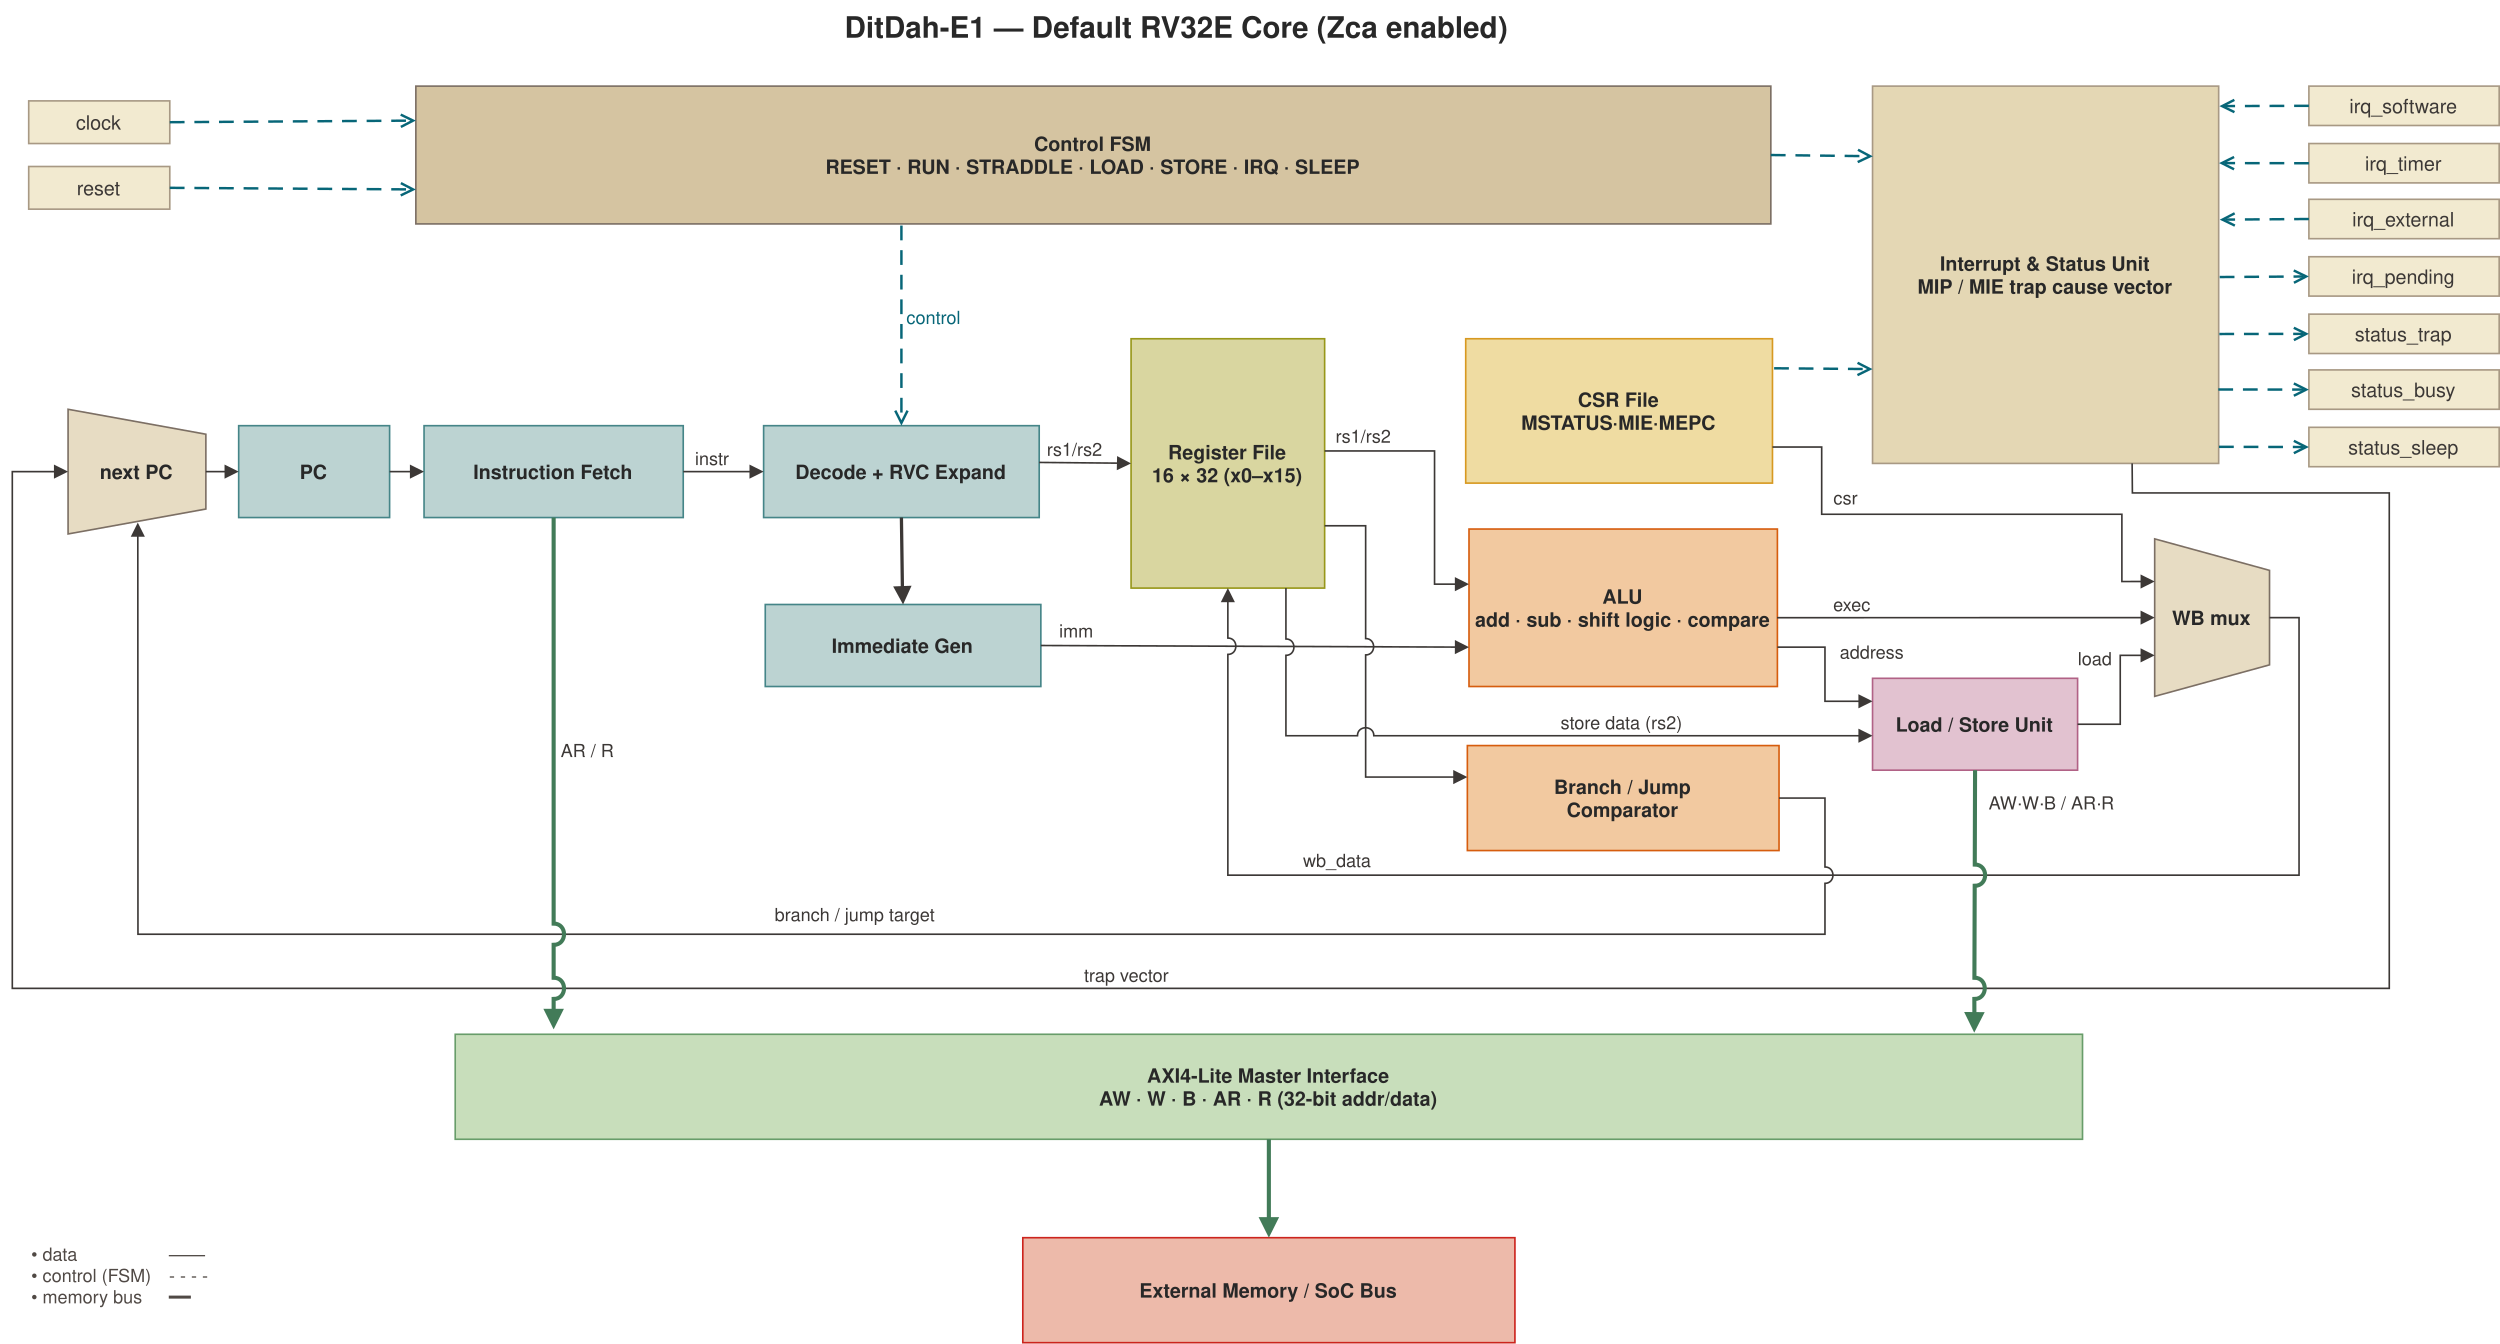
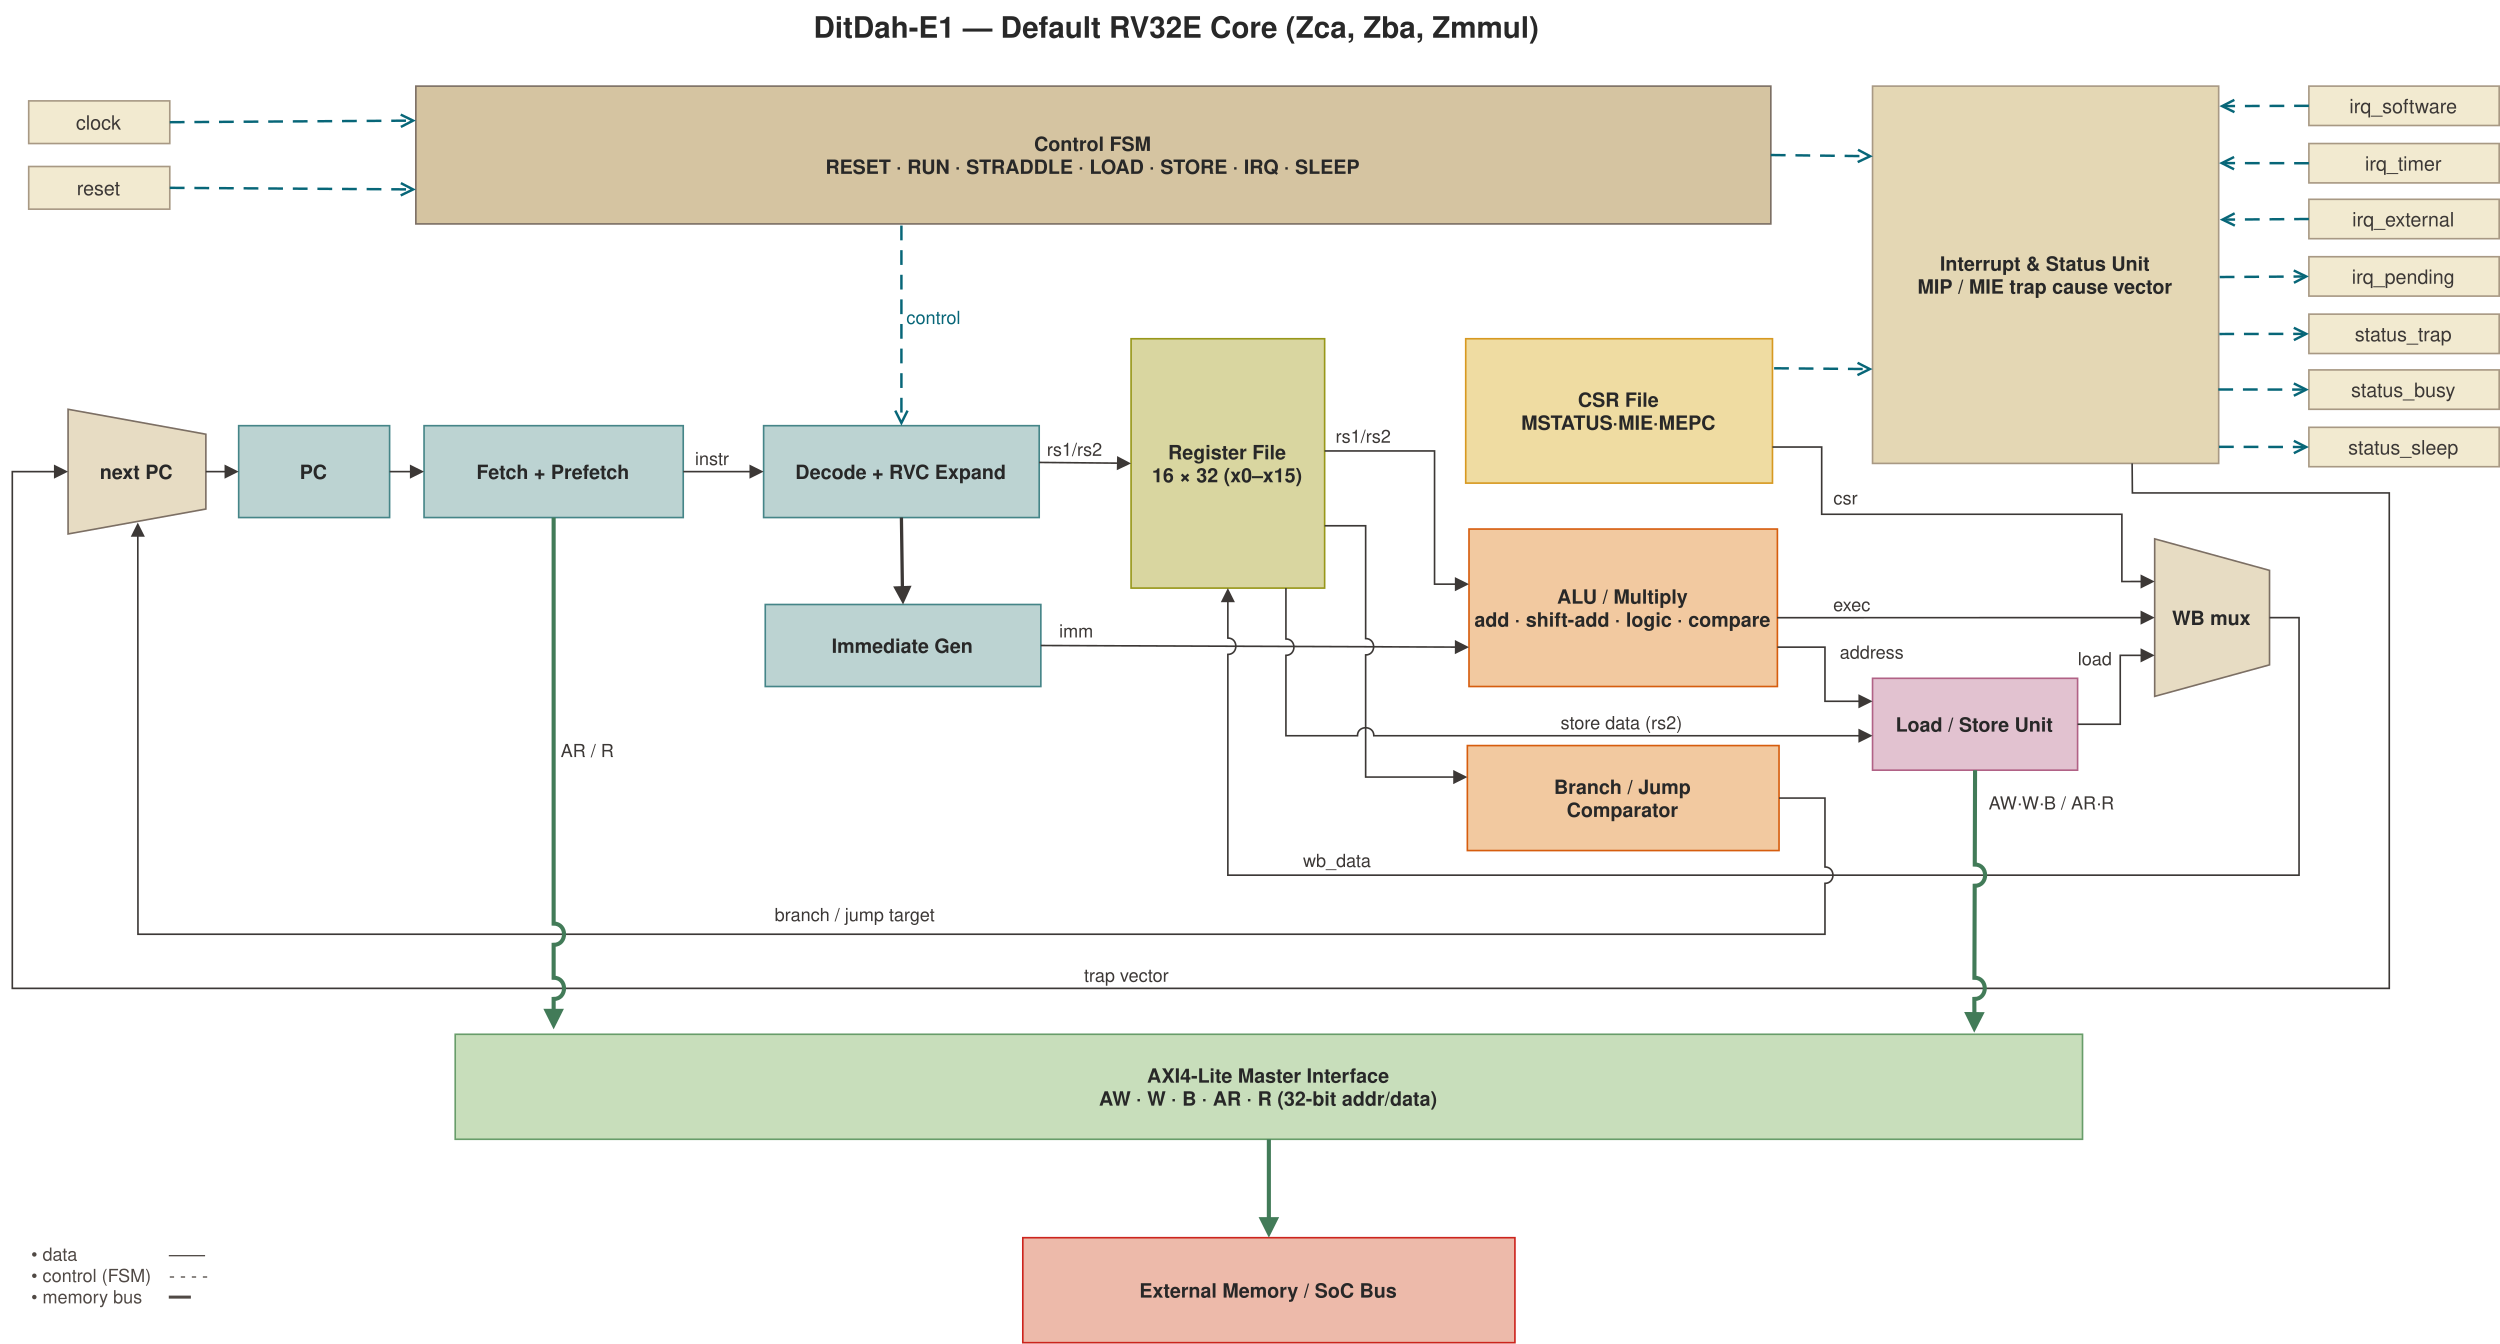
- <svg xmlns="http://www.w3.org/2000/svg" style="background: transparent; background-color: transparent;" version="1.1" width="1524px" height="819px" viewBox="-0.5 -0.5 1524 819" content="&lt;mxfile&gt;&lt;diagram id=&quot;ditdah_e1&quot; name=&quot;DitDah-E1&quot;&gt;7V3td6K4Gv9rPGfmQ+eQhLd8rNXO9p72bm+duTOzXzwBomUHwQs4tfvX3wQBgUQRBXVad/dsISYYn9/veUnyJPTQzWz5OSTz54fAoV4PKs6yhwY9CKFqmuwPL3ldlQBk6KuSaeg6qzJlXTBy/6Fpxax04To0SstWRXEQeLE7Lxfage9TOy6VkTAMXsrVJoFX/tY5mVKhYGQTj5ba8dJvrhM/p6WaXqj+B3Wnz+lXYyX9YEayymlB9Eyc4KVQhIY9dBMGQby6mi1vqMelV5bL7YZP846F1I93aRC7MftRSaNfxFukv2/gxgPyfDVkj1N6Q9gzlR5W2fWATsjCi9nV038RHLK/N0HImisf/rIJ+0N9YnnU+Zj+tvg1E1hMl6w7feK5U5+V2Kx3NGQFv2gYu0yu1+kHM9dxeJv+JPDjFHdgZvfp80B6fxN4QZg8H0GT/8vKPWJRr0/sn9MwWPhOVsUP/OSprudVikSBpTLkXaPLQlEqwM80mNE4fGVV0k9RBntG55TeL2tqGFmV5wIrUFpGUjZO8yevAWMXKWZy/CbRTEDvhskmDHit29FDDzLVQkxxUP9pOBp+4YjewF7f4CB+/XfxdvTl6XowuB8Wy+7/vB6U6/z5VKpw9/Sf0uf3w+GjAH+CBeVdVioosL45mq0SjmnEev2TFj4xbH2iq1vQTnR3TRQoIUoL+MLMOqX4GoqArwl1EV9TPRxfN1oI+N5x5QkXc66HDF4ym69EMYpJvIjYxVffjQu4P9w9JjVv2f8f7jh6MbPL3DySRUQTUdgxk20j1KjqGJYqQ42YGJunRw0AXa2DjVUSYWtFL/25LeDmcyMIlccbQdLMC8z5JceF/hPwh/QdN2SwuAE3i1Gw4F0WMDAc20ZtaI7SDQYVBKBuiJqjighk+nYIABL5SwS/leKW7SAHysSraqZmmruLV+2I4rpZlq8hyhdDUb5aC/J1JxK7xAS1WHGW+R4a28+nEnhXnsAEtQIHmtmNxB0qUnpAbRZdJ9a9n0Rl7CnKcDknvvPGRJ8PGraJXu9I9KFI9ic6dSMexDKmuzyEzt0t0JOACPUwD4gQb/dhmYfRaAm0jw0DJOzoRJFhg01sAHJybAwAy9hAVcQGSLABGjwcHIaJgM71/dcCIsRxijFqtLBKt8/uhPtlL5i6dvEDO5hxsTQDawJtLAfL0TVHoScHC4OyIiFVjIuAKQELt6BIniScvQ+Ik8eno3g1oFyFsI0CUmhDRyp4C+jQ1M8vIFURECUPtW5M2IslCP4b/+GzxfLdhKMAIb3CfV0cqivdUN+diSP1u9mMOi6JOeM/U/9ULht05bJxWdqmvqPLbmEAZoWCtPsh8XlImpqafy3YwHntJG4Sa08aD4TbM/igK4NvlM2OAUUYsIT1egvzF3Yk4nAzehKjpofRl+svX0cr58tnKVYXw6aDNjpxbCLVCsfAGIKTGyEM9PpgyTQk00lmC7HS0hVjpe936tW9mxihB5LGtMkc04TYRYiuvxWjo9JNv3hz/VSaZEwUjv/3AcEri7t1hQVk7EtuHRKThrGwbTrUsmTw6iYPk0/u5ZFSngzWVXE2GMsG5W1o24yKPma4ZEj6hFd7oLMg6WsaawV8tNjnU4aNNMyxCCEyCGwbqsA5OQS6WpmvlRi8HKbWDZ73U4DA9gL7Z1OvQok8mt00vYpsZCK93owpLTn3Ms0NLM7sSabEYRuD8SgWJBzSiMZvW8IAHE/Ebvi/SJAxKxxHwSR+2WNM3JKocTeSBipS6pYKAJDJWm1F1rFU1rE7o+EbFzRQtKNKmkolTXMX+baFjfBRhT2XCntOfcf1p29d1oZ6PFlHcSyOsqJkNXi8Wup907KGCj6mrK3FJllbi+j1rctaRceUdeRtknXkUfrmiW2YxxM2HftzeyxZNheETJ0pzX56EMbPwTRgznO4Lu2XYWAG/5on3bFbKxkJJUW3Lu/KYJ34k2XSSVOBciQ2IfT3YjbPOkVCOysphOjbU8MYbOHr97zH7OYHv/mkZbeDZfHDwWsd7lGwCG1ayQaJSTilcTlDgYtzKz1C6pHY/VXOPTwMaoa0ZAH/nSC9dOPv6bfz6wLO7G4NM795LWLeFTtk5MjQOQU53MlYlmvg8vSOC0VOQpGMDkWK5BjVciT1L1fKJ4gqGSypg9mZRenDHwPXjwtVgskkm4Ap0izvw47MYz9pLMm1CCPWo9swetcGSj0d+3KmFekXTvZgH8Jnzj7ZKu2xWQdPyrq1nftR4GAd69ZE+1HiWdusy/E5hWMMJ2NZstHFPHHztJ93RK0YqFDiHnOkGhgoAyrltXLclYFiMJPXQo05bxFJHpF2zsTljmV5vbc71kfpfNSa66se7G8tmSZKtSHX0EuQuLsaGO1EiZnoD9UDEyF0nnqga+W1XRXAlnnNjLwkd+g9U9rY07R3ZdkzeNoLAfYzyZpWNrHI3G6SK/VVDFqmLqPrWJZhy9NtaBRdONyYw7AVu5yb4CKLc6CaDKCwVtkFgc9qBMVsp4x/UZrUzfO9eB4YC5U/vi8yMpe6x6CqzEUddhYrN+Yis+7w8JF8Y4ur6J8qKfR6Gg60bUYl6fJ0mQ1I3w9rMcbl6FZHe00IgBrm8oc80tBlOPFzAQ40rRl4DSyrhk3jOFNTm0l/kOllKiwjrZdsrrkMx2rpajTi607czK3qIdxUPqm6Uba1QDuGsQUIVOJVDW+Nb8UG6caDzQ2Qvq1B2ZR3FrTYUSjTnHznwvtZ+S6Eu7sa7caR9k6ak8u+gQVXdQVVcgvPZdICgMp0CsTKds2oNkAI1OmefmADA+6ie3kHQSVVBVd2p6zgTJs1MQLIAJ+wgfN/Ks9d2VLhuXtp/oslW21kpauByjtT/vYdYGZVD1k2ZP3Kd4mnDLnCR/F/KiyPNRBWtzO52kDTtuugYYBt9WtU8Kryg1vyhlY4lp1dY5X3Tv6d7J3MgH1vmoIVXB6aq1it85X8rjrC2Sdk3UnxshnSouL5c7up5imKWbbNV9lBD2fhU8vRpqaodT610sCsCU8VfVv9GvU0cdmDayreyUHutxbHBn8yrU3P+dpwvtcbn7swds9j2G11TTac20ersF7xZ+bZKBWC5a4hYNb4PAMf1kCH20PhSkp0w+oo3V/U4rL3ZCzdRP2U+8ano+cLJS5DPAUCGpZmnlnGUKNsxwajP8U0KmfNga6USuScXt3yre00ZmmqncL3gLbJzScRpez+ttrOn/7p51xntE9KLpw/lPP7LAcaOkSVoz0OI31mpPNNxDmjjU4YLXyRpte4D6FnCJ5gypDpyFh21sJFC06UK5obrWJsliN0ilxR2TkQbdIjmFO/xA5FDMDl7FAMXTc4OxwSPSePBunNI4n5RmhWwo8wlOyHy5ueU+5cO8viOV5FBuWna58k21hyzsWFQeebfZnjdTYMYl8u3cllZwfEX8i0fRZ8b9906D4txaicYQTPZjFLq65G601mrYXWmtbdtBjnv+wA/QvxW0qaUBRQtqQgOWe18UT4TvY1N6Wl/UA7D5u6iPGi8MKvvXbV7+9xOwZ/z7WISuoBVGHNWgQ0tzWoXX1XVGnzbhYXZIeBXSgujIX3MaGAmVBYVg1FQ52Z0DWUZ2NDpcefXdjVGrsqDnrV287YFZ8fu+iFXd2xC1V383bKLnp+7Jpf2FU/uMiIsmaYondymsXe2wika/treE9BLumhfhdyycgFS+TSNeM3INca3tOQy7oMW/fZAGUq6m9BLmtxSnJJjm28kOvQkwaLFq88X4e1GnfaMrkyeFuedpGko2Es3TfRwTyHNxUpu3pl2zXkOS7X6e7l/G0YlU/zNRXlw+3o4ePmirPsJQyW5MULlfcke3QS7/qWZCA5lLRCYU1RcXJOzyneklx9YYAmHtprSN4FZLTwhji4CVqsFt5unQN2xepercAqXFYQZS1MsL74vYAUUJNgu/mY2so2BxmSyGgFSX6sVv4q9JVSr98oj4b/Bw==&lt;/diagram&gt;&lt;/mxfile&gt;">
+ <svg xmlns="http://www.w3.org/2000/svg" style="background: transparent; background-color: transparent;" version="1.1" width="1524px" height="819px" viewBox="-0.5 -0.5 1524 819" content="&lt;mxfile&gt;&lt;diagram id=&quot;ditdah_e1&quot; name=&quot;DitDah-E1&quot;&gt;7V1bl6K4Fv41rtX9UL1Iwi2P5aX61FlVZ+po93T3vLgiRItpBA9glzW//iQICCSKKKhd5cysKYgJxv19+5JkJ3RQb776HJDF86NvU7cDFXvVQf0OhFA1TfaHl7yuSwAy9HXJLHDsdZmyKRg5/9CkYlq6dGwaJmXrosj33chZFAst3/OoFRXKSBD4L8VqU98tfuuCzKhQMLKISwvteOk3x46ek1JNz1X/F3Vmz8lXYyX5YE7SyklB+Exs/yVXhAYd1At8P1pfzVc96nLpFeVyt+XTrGMB9aJ9GkROxH5U3OgXcZfJ7+s7UZ883wzY45TOAHZMpYNVdt2nU7J0I3Y1/BPBAfvb8wPWXPnwl0U6sMeu/pqkF/P50v2Y/MroNRVdRFesY13iOjOPlVisnzRgBb9oEDlMwrfJB3PHtnmb7tT3ooQBwEzvk+eB5L7nu34QPx9Bk//Lyl0yoW6XWD9ngb/07LSK53vxUx3XLRWJokukybtGV7miRJSfqT+nUfDKqiSfopQAKbETor9sSGKkVZ5z/EBJGUl4OcuevIGOXSToyZGchnMBxx6TTeDzWnejxw5kSoaYCqHucDAafOHY9mCna3A4v/4nfzv6Mrzt9x8G+bKHP277xTp/DAsV7of/LXz+MBg8CfDHWFDeZaWEAuubrVkq4ZiGrNc/ae4Tw9KnuroD7ViLN0SBEqI0gC9M7VSCr6EI+JpQF/E11ePxdcKlgO89V55gueAayeAl88VaFKOIRMuQXXz1nCiH++P9U1zzjv3/8Z6jFzELzQ0lWYY0FoUVMdnWQo2qtjFRZagRE2Pz/KgBoKtVsLFKImyN6KW3sATcPG4EofLUEyTN/MGCX3Jc6D8+f0jXdgIGi+Nzsxj6S95lAQPDtizUhOYo7WBQQgDqhqg5qohAqm/HACCRv0TwOyk+sWxkQ5l4Vc3UTHN/8aotUVw3i/I1RPliKMpXa0C+zlSQ7x2NrOfY0vDf/xTQ6brgPDJvyxmYoFLmQDPbEbpNRVb3qcVC7Uzswz95GDZYLYhnvzHRZyOIXaLXWxJ9IPJ9SGdOyONYFmg5PJ7OPC7Q45gIdTCPiRBv92GVxdRoBbSPNWMkbOtEkWGDTWwAcnZsDACL2EBVxAZIsAEaPB4chomAzu3D103Us+SjRPc1BxGx7XzcGj470+imVOj6M8fKF1j+nEupHnZTaGE5drau2Qo9O3YYFPUKqWKkBEwJdrgBvXIlAe6DT+wMu1G0Hmyug9paISq0oC0V/ATo0NQvL0RVERAlD7V2LNrLRBD8N/7D58vVuwlQAUJ6ifu6OHhX2qG+MxfH7vfzObUdEnHGf6beuTw4aMuD46K0TX1PD97AkGwSCNLuBsRLQlZuav69ZEPpjYvoxdae1B4aN2fwQVsG3yiaHQOKMGAJ6/UGZjSsUMShNxqKQdTj6Mvtl6+jtfPl8xbri0HdYRyd2haRaoVtYAzB2Y0QBnp17GQakgkms4HQaeWIodP3e/XmwYmN0CNJQtx41mlKrDxEt9/y0VHhppu/uR0Wph1jheP/fUDwZsLdusIiL/YldzaJSM3Q2DJtOpnI4NVNHjWf3csjpTg9rKvi/DCWDdOb0LY5FX3MYMWQ9Aiv9kjnftzXJNby+eCxyycRa2mYPSGEyCCwLKgC++wQ6GppBldi8DKYGjd47k8BAsv1rZ91vQol8mh224QrspCJ9GozpjTk3Is0N7A41yeZJIdNjM3DSJBwQEMavW0JA3A6ETvB/0JBxqxwHPrT6OWAMXFDosbtSBqoSKlaPABAJmu1EVlHUllHzpwGb1zQQNFOKmkqlTTNXOTbFjbCJxX2QirsBfVsx5u9dVkb6ulkHUaROMoK4/Xh8Xrx903LGir4lLKeLLfJerIMX9+6rFV0SlmH7jZZhy6lb57Yhnk6YdOxt7DGkoV0QcjUntH0p/tB9OzPfOY8B5vSbhEGZvBveUIeu53EI6G46M7hXelvUoHSLDtpclCGxDaE/l7OF2mnSGClJbkQfXeyGIMteP2e9Zjd/OA3n7T0tr/Kf9h/rcI99JeBRUv5IREJZjQq5ixwce6kR0BdEjm/inmJx0HNkJYs6b8TpFdO9D35dn6dw5ndbWDmN695zNtih4wcKTrnIIczHctSDxwvjIIrRc5CkZQOeYpkGFVyJPEvN8oniEoJLYmD2ZtFycOffMeLclX86TSdgMnTLOvDnsxjP2ksSb0IQtajuyB81wZKPR/7Mqbl6RdMD2AfwhfOPtkq7alZB8/Kuo2d+5HjYBXrNkT7UeBZ06zL8DmHYwymY1nu0dU8cfN0mHdEjRioQOIeM6RqGCgDKsW1ctyWgWIwk9dcjQVvEUoekXTOxMWOpZm+d3vWR8l81Ibr6x4cbi2ZJkq1IdPQa5C4vxoYzUSJqeiP1QMTIXSZeqBrxbVdFcCGec2MvCR36D1T2jjQtLdl2VN4mgsBDjPJmlY0scjcbZJL9VUMGqYuo+tYlmHL021oGF45XJvDsBG7nJngPIszoOoMoLBW2hSBL2oExWynjH9hktTN8714HhgLlT++LzIyl3rAoKrIRR22FivX5iKz7vD4kXxti6von0op9HoSDjRtRiXp8nSVDkjfD2sxxsXoVkcHTQiACubyhzzRwGE48ZMCjjStKXg1LKuGTeM0U1PbSX+U6WUqLCOtG2+uuQ7HKulq1OLrXtzMrOox3FQ+qbpRtLVAO4WxBQiU4lUN74xvxQbJxoPtDZC+q0HRlLcWtFhhINOcbOfC+1n5zoW7+xrt2pH2XpqTyb6GBVd1BZVyCy9l0gKA0nQKxMpuzSg3QAhU6Z5+ZAMD7qN7WQdBKVUFl3anrOFMmtUxAsgAn7CBs39Kz13bUuG5B2n+y0S22shK1wOVd6b8zTvA1Koes2zI+pVtGk8YcoNP4v9UWBxrIKzuZnK5gabt1kHDALvqV6jgTekHN+QNJ8FYdprNpLh38u9472QK7HvTFKzg4tBcxWqVr+R35RHOISHrXoqXzpDmFc9bWHU1T1HMom2+Sc99uAifWow2NUWt8qmlBmZFeKrou+pXqKeJix5cU/FeDvKwtTg2+JNpbXLy15YTv9743IWxfx7DfqtrsuHcIVqF9ZI/My9GqRAsdg0Bs8LnGfi4BjrcHQqXUqJrVkfJ/qIGl72nY+km6mHmG4cnzxeKXYZ4CgQ0Jpp5YRlDtbIda4z+FNMonT4H2lIqkXN6ecu3tteYpa52Ct8DmiY3n0SUsvvbejt/8qebcZ3RPi65cv5Yzh+yHGjoEJWO9jiO9KmRzjYRZ4w2WmG08EWaXuE+hJ4heIYpQ6YjY9lZC1ctOFOuaGa08rFZhtA5ckVl50A0SQ9/Qb0COxQxAJezQzF03eDssEn4HD8aJDdPJOIboVkJP9FQsh8ua3pJuXPNLItneOUZlJ23fZZsY8k5F1cGXW72ZYbXxTCIfbl0J5eVHhl/JdPuWfCDfdOx+7QUo3SGEbyYxSytvBqt15m1FlprWnvTYpz/siP1r8RvKGlCUUDRkoL4nNXaE+F72dfMlBb2A+09bGojxguDK78O2lV/uMdtGfwD1yJKqQdQhRVrEdDc1aBy9V1Rpc3bWVyQHQZ2pbgwFj7EhAJmQmFRNRQNtWZCN1BejA2VHn92ZVdj7Co56HVvW2NXdHnsold2tccuVN7N2yq76OWxa3FlV/XgIiXKhmGK3sppFgdvI5Cu7W/gPQe5pIf6XcklIxcskEvXjN+AXBt4z0OuyXXYesgGKFNRfwtyTZbnJJfk2MYruY49aTBv8YrzdVircKcNkyuFt+FpF0k6GsbSfRMtzHO4M5Gy6ze43UKe43Kb7F7O3oZR+jRbU1E+3I0eP26vOE9fwjCRvHih9OZkl06jfd+bDCSHkpYorCkqjs/pOcd7k8svDNDEQ3sNybuAjAZeGAe3QYvV3JuvM8BuWN2bNVi5yxKirIUJNhe/F5ACahJstx9TW9rmIEMSGY0gyY/Vyl6Tvlbqzdvm0eD/&lt;/diagram&gt;&lt;/mxfile&gt;">
  <defs />
  <g>
    <g data-cell-id="0">
      <g data-cell-id="1">
        <g data-cell-id="title">
          <g>
            <rect x="337" y="0" width="760" height="30" fill="none" stroke="none" pointer-events="all" />
          </g>
          <g>
            <g fill="#282828" font-family="&quot;Helvetica&quot;" font-weight="bold" text-anchor="middle" font-size="18px" style="fill: rgb(40, 40, 40);">
              <text x="716.5" y="22.5">
-                                 DitDah-E1 — Default RV32E Core (Zca enabled)
+                                 DitDah-E1 — Default RV32E Core (Zca, Zba, Zmmul)
                            </text>
            </g>
          </g>
        </g>
        <g data-cell-id="fsm">
          <g>
            <rect x="253" y="52" width="826" height="84" fill="#d5c4a1" stroke="#7c6f64" pointer-events="all" style="fill: rgb(213, 196, 161); stroke: rgb(124, 111, 100);" />
          </g>
          <g>
            <g fill="#282828" font-family="&quot;Helvetica&quot;" font-weight="bold" text-anchor="middle" font-size="12px" style="fill: rgb(40, 40, 40);">
              <text x="665.5" y="91.5">
                                Control FSM
                            </text>
              <text x="665.5" y="105.5">
                                RESET · RUN · STRADDLE · LOAD · STORE · IRQ · SLEEP
                            </text>
            </g>
          </g>
        </g>
        <g data-cell-id="isu">
          <g>
            <rect x="1141" y="52" width="211" height="230" fill="#e4d7b4" stroke="#a89984" pointer-events="all" style="fill: rgb(228, 215, 180); stroke: rgb(168, 153, 132);" />
          </g>
          <g>
            <g fill="#282828" font-family="&quot;Helvetica&quot;" font-weight="bold" text-anchor="middle" font-size="12px" style="fill: rgb(40, 40, 40);">
              <text x="1246" y="164.5">
                                Interrupt &amp; Status Unit
                            </text>
              <text x="1246" y="178.5">
                                MIP / MIE trap cause vector
                            </text>
            </g>
          </g>
        </g>
        <g data-cell-id="npc">
          <g>
            <path d="M 45 329 L 60.2 245 L 105.8 245 L 121 329 Z" fill="#e7dcc3" stroke="#7c6f64" stroke-miterlimit="10" transform="rotate(90,83,287)" pointer-events="all" style="fill: rgb(231, 220, 195); stroke: rgb(124, 111, 100);" />
          </g>
          <g>
            <g fill="#282828" font-family="&quot;Helvetica&quot;" font-weight="bold" text-anchor="middle" font-size="12px" style="fill: rgb(40, 40, 40);">
              <text x="82.5" y="291.5">
                                next PC
                            </text>
            </g>
          </g>
        </g>
        <g data-cell-id="pc">
          <g>
            <rect x="145" y="259" width="92" height="56" fill="#bcd3d2" stroke="#458588" pointer-events="all" style="fill: rgb(188, 211, 210); stroke: rgb(69, 133, 136);" />
          </g>
          <g>
            <g fill="#282828" font-family="&quot;Helvetica&quot;" font-weight="bold" text-anchor="middle" font-size="12px" style="fill: rgb(40, 40, 40);">
              <text x="190.5" y="291.5">
                                PC
                            </text>
            </g>
          </g>
        </g>
        <g data-cell-id="if">
          <g>
            <rect x="258" y="259" width="158" height="56" fill="#bcd3d2" stroke="#458588" pointer-events="all" style="fill: rgb(188, 211, 210); stroke: rgb(69, 133, 136);" />
          </g>
          <g>
            <g fill="#282828" font-family="&quot;Helvetica&quot;" font-weight="bold" text-anchor="middle" font-size="12px" style="fill: rgb(40, 40, 40);">
              <text x="336.5" y="291.5">
-                                 Instruction Fetch
+                                 Fetch + Prefetch
                            </text>
            </g>
          </g>
        </g>
        <g data-cell-id="dec">
          <g>
            <rect x="465" y="259" width="168" height="56" fill="#bcd3d2" stroke="#458588" pointer-events="all" style="fill: rgb(188, 211, 210); stroke: rgb(69, 133, 136);" />
          </g>
          <g>
            <g fill="#282828" font-family="&quot;Helvetica&quot;" font-weight="bold" text-anchor="middle" font-size="12px" style="fill: rgb(40, 40, 40);">
              <text x="548.5" y="291.5">
                                Decode + RVC Expand
                            </text>
            </g>
          </g>
        </g>
        <g data-cell-id="rf">
          <g>
            <rect x="689" y="206" width="118" height="152" fill="#d9d6a0" stroke="#98971a" pointer-events="all" style="fill: rgb(217, 214, 160); stroke: rgb(152, 151, 26);" />
          </g>
          <g>
            <g fill="#282828" font-family="&quot;Helvetica&quot;" font-weight="bold" text-anchor="middle" font-size="12px" style="fill: rgb(40, 40, 40);">
              <text x="747.5" y="279.5">
                                Register File
                            </text>
              <text x="747.5" y="293.5">
                                16 × 32 (x0–x15)
                            </text>
            </g>
          </g>
        </g>
        <g data-cell-id="alu">
          <g>
            <rect x="895" y="322" width="188" height="96" fill="#f2c9a0" stroke="#d65d0e" pointer-events="all" style="fill: rgb(242, 201, 160); stroke: rgb(214, 93, 14);" />
          </g>
          <g>
            <g fill="#282828" font-family="&quot;Helvetica&quot;" font-weight="bold" text-anchor="middle" font-size="12px" style="fill: rgb(40, 40, 40);">
              <text x="988.5" y="367.5">
-                                 ALU
+                                 ALU / Multiply
                            </text>
              <text x="988.5" y="381.5">
-                                 add · sub · shift logic · compare
+                                 add · shift-add · logic · compare
                            </text>
            </g>
          </g>
        </g>
        <g data-cell-id="lsu">
          <g>
            <rect x="1141" y="413" width="125" height="56" fill="#e2c2d0" stroke="#b16286" pointer-events="all" style="fill: rgb(226, 194, 208); stroke: rgb(177, 98, 134);" />
          </g>
          <g>
            <g fill="#282828" font-family="&quot;Helvetica&quot;" font-weight="bold" text-anchor="middle" font-size="12px" style="fill: rgb(40, 40, 40);">
              <text x="1203" y="445.5">
                                Load / Store Unit
                            </text>
            </g>
          </g>
        </g>
        <g data-cell-id="wb">
          <g>
            <path d="M 1300 411 L 1319.2 341 L 1376.8 341 L 1396 411 Z" fill="#e7dcc3" stroke="#7c6f64" stroke-miterlimit="10" transform="rotate(90,1348,376)" pointer-events="all" style="fill: rgb(231, 220, 195); stroke: rgb(124, 111, 100);" />
          </g>
          <g>
            <g fill="#282828" font-family="&quot;Helvetica&quot;" font-weight="bold" text-anchor="middle" font-size="12px" style="fill: rgb(40, 40, 40);">
              <text x="1347.5" y="380.5">
                                WB mux
                            </text>
            </g>
          </g>
        </g>
        <g data-cell-id="imm">
          <g>
            <rect x="466" y="368" width="168" height="50" fill="#bcd3d2" stroke="#458588" pointer-events="all" style="fill: rgb(188, 211, 210); stroke: rgb(69, 133, 136);" />
          </g>
          <g>
            <g fill="#282828" font-family="&quot;Helvetica&quot;" font-weight="bold" text-anchor="middle" font-size="12px" style="fill: rgb(40, 40, 40);">
              <text x="549.5" y="397.5">
                                Immediate Gen
                            </text>
            </g>
          </g>
        </g>
        <g data-cell-id="br">
          <g>
            <rect x="894" y="454" width="190" height="64" fill="#f2c9a0" stroke="#d65d0e" pointer-events="all" style="fill: rgb(242, 201, 160); stroke: rgb(214, 93, 14);" />
          </g>
          <g>
            <g fill="#282828" font-family="&quot;Helvetica&quot;" font-weight="bold" text-anchor="middle" font-size="12px" style="fill: rgb(40, 40, 40);">
              <text x="988.5" y="483.5">
                                Branch / Jump
                            </text>
              <text x="988.5" y="497.5">
                                Comparator
                            </text>
            </g>
          </g>
        </g>
        <g data-cell-id="csr">
          <g>
            <rect x="893" y="206" width="187" height="88" fill="#efdca2" stroke="#d79921" pointer-events="all" style="fill: rgb(239, 220, 162); stroke: rgb(215, 153, 33);" />
          </g>
          <g>
            <g fill="#282828" font-family="&quot;Helvetica&quot;" font-weight="bold" text-anchor="middle" font-size="12px" style="fill: rgb(40, 40, 40);">
              <text x="986" y="247.5">
                                CSR File
                            </text>
              <text x="986" y="261.5">
                                MSTATUS·MIE·MEPC
                            </text>
            </g>
          </g>
        </g>
        <g data-cell-id="axi">
          <g>
            <rect x="277" y="630" width="992" height="64" fill="#c8debb" stroke="#689d6a" pointer-events="all" style="fill: rgb(200, 222, 187); stroke: rgb(104, 157, 106);" />
          </g>
          <g>
            <g fill="#282828" font-family="&quot;Helvetica&quot;" font-weight="bold" text-anchor="middle" font-size="12px" style="fill: rgb(40, 40, 40);">
              <text x="772.5" y="659.5">
                                AXI4-Lite Master Interface
                            </text>
              <text x="772.5" y="673.5">
                                AW · W · B · AR · R   (32-bit addr/data)
                            </text>
            </g>
          </g>
        </g>
        <g data-cell-id="mem">
          <g>
            <rect x="623" y="754" width="300" height="64" fill="#edbaaa" stroke="#cc241d" pointer-events="all" style="fill: rgb(237, 186, 170); stroke: rgb(204, 36, 29);" />
          </g>
          <g>
            <g fill="#282828" font-family="&quot;Helvetica&quot;" font-weight="bold" text-anchor="middle" font-size="12px" style="fill: rgb(40, 40, 40);">
              <text x="772.5" y="790.5">
                                External Memory / SoC Bus
                            </text>
            </g>
          </g>
        </g>
        <g data-cell-id="clk">
          <g>
            <rect x="17" y="61" width="86" height="26" fill="#f2ead0" stroke="#a89984" pointer-events="all" style="fill: rgb(242, 234, 208); stroke: rgb(168, 153, 132);" />
          </g>
          <g>
            <g fill="#3c3836" font-family="&quot;Helvetica&quot;" text-anchor="middle" font-size="12px" style="fill: rgb(60, 56, 54);">
              <text x="59.5" y="78.5">
                                clock
                            </text>
            </g>
          </g>
        </g>
        <g data-cell-id="rst">
          <g>
            <rect x="17" y="101" width="86" height="26" fill="#f2ead0" stroke="#a89984" pointer-events="all" style="fill: rgb(242, 234, 208); stroke: rgb(168, 153, 132);" />
          </g>
          <g>
            <g fill="#3c3836" font-family="&quot;Helvetica&quot;" text-anchor="middle" font-size="12px" style="fill: rgb(60, 56, 54);">
              <text x="59.5" y="118.5">
                                reset
                            </text>
            </g>
          </g>
        </g>
        <g data-cell-id="irqs">
          <g>
            <rect x="1407" y="52" width="116" height="24" fill="#f2ead0" stroke="#a89984" pointer-events="all" style="fill: rgb(242, 234, 208); stroke: rgb(168, 153, 132);" />
          </g>
          <g>
            <g fill="#3c3836" font-family="&quot;Helvetica&quot;" text-anchor="middle" font-size="12px" style="fill: rgb(60, 56, 54);">
              <text x="1464.5" y="68.5">
                                irq_software
                            </text>
            </g>
          </g>
        </g>
        <g data-cell-id="irqt">
          <g>
            <rect x="1407" y="87" width="116" height="24" fill="#f2ead0" stroke="#a89984" pointer-events="all" style="fill: rgb(242, 234, 208); stroke: rgb(168, 153, 132);" />
          </g>
          <g>
            <g fill="#3c3836" font-family="&quot;Helvetica&quot;" text-anchor="middle" font-size="12px" style="fill: rgb(60, 56, 54);">
              <text x="1464.5" y="103.5">
                                irq_timer
                            </text>
            </g>
          </g>
        </g>
        <g data-cell-id="irqe">
          <g>
            <rect x="1407" y="121" width="116" height="24" fill="#f2ead0" stroke="#a89984" pointer-events="all" style="fill: rgb(242, 234, 208); stroke: rgb(168, 153, 132);" />
          </g>
          <g>
            <g fill="#3c3836" font-family="&quot;Helvetica&quot;" text-anchor="middle" font-size="12px" style="fill: rgb(60, 56, 54);">
              <text x="1464.5" y="137.5">
                                irq_external
                            </text>
            </g>
          </g>
        </g>
        <g data-cell-id="irqp">
          <g>
            <rect x="1407" y="156" width="116" height="24" fill="#f2ead0" stroke="#a89984" pointer-events="all" style="fill: rgb(242, 234, 208); stroke: rgb(168, 153, 132);" />
          </g>
          <g>
            <g fill="#3c3836" font-family="&quot;Helvetica&quot;" text-anchor="middle" font-size="12px" style="fill: rgb(60, 56, 54);">
              <text x="1464.5" y="172.5">
                                irq_pending
                            </text>
            </g>
          </g>
        </g>
        <g data-cell-id="sttr">
          <g>
            <rect x="1407" y="191" width="116" height="24" fill="#f2ead0" stroke="#a89984" pointer-events="all" style="fill: rgb(242, 234, 208); stroke: rgb(168, 153, 132);" />
          </g>
          <g>
            <g fill="#3c3836" font-family="&quot;Helvetica&quot;" text-anchor="middle" font-size="12px" style="fill: rgb(60, 56, 54);">
              <text x="1464.5" y="207.5">
                                status_trap
                            </text>
            </g>
          </g>
        </g>
        <g data-cell-id="stbu">
          <g>
            <rect x="1407" y="225" width="116" height="24" fill="#f2ead0" stroke="#a89984" pointer-events="all" style="fill: rgb(242, 234, 208); stroke: rgb(168, 153, 132);" />
          </g>
          <g>
            <g fill="#3c3836" font-family="&quot;Helvetica&quot;" text-anchor="middle" font-size="12px" style="fill: rgb(60, 56, 54);">
              <text x="1464.5" y="241.5">
                                status_busy
                            </text>
            </g>
          </g>
        </g>
        <g data-cell-id="stsl">
          <g>
            <rect x="1407" y="260" width="116" height="24" fill="#f2ead0" stroke="#a89984" pointer-events="all" style="fill: rgb(242, 234, 208); stroke: rgb(168, 153, 132);" />
          </g>
          <g>
            <g fill="#3c3836" font-family="&quot;Helvetica&quot;" text-anchor="middle" font-size="12px" style="fill: rgb(60, 56, 54);">
              <text x="1464.5" y="276.5">
                                status_sleep
                            </text>
            </g>
          </g>
        </g>
        <g data-cell-id="e_npc_pc">
          <g>
            <path d="M 125 287 L 136.88 287" fill="none" stroke="#3c3836" stroke-miterlimit="10" pointer-events="stroke" style="stroke: rgb(60, 56, 54);" />
            <path d="M 143.88 287 L 136.88 290.5 L 136.88 283.5 Z" fill="#3c3836" stroke="#3c3836" stroke-miterlimit="10" pointer-events="all" style="fill: rgb(60, 56, 54); stroke: rgb(60, 56, 54);" />
          </g>
        </g>
        <g data-cell-id="e_pc_if">
          <g>
            <path d="M 237 287 L 249.88 287" fill="none" stroke="#3c3836" stroke-miterlimit="10" pointer-events="stroke" style="stroke: rgb(60, 56, 54);" />
            <path d="M 256.88 287 L 249.88 290.5 L 249.88 283.5 Z" fill="#3c3836" stroke="#3c3836" stroke-miterlimit="10" pointer-events="all" style="fill: rgb(60, 56, 54); stroke: rgb(60, 56, 54);" />
          </g>
        </g>
        <g data-cell-id="e_if_dec">
          <g>
            <path d="M 416 287 L 456.88 287" fill="none" stroke="#3c3836" stroke-miterlimit="10" pointer-events="stroke" style="stroke: rgb(60, 56, 54);" />
            <path d="M 463.88 287 L 456.88 290.5 L 456.88 283.5 Z" fill="#3c3836" stroke="#3c3836" stroke-miterlimit="10" pointer-events="all" style="fill: rgb(60, 56, 54); stroke: rgb(60, 56, 54);" />
          </g>
          <g>
            <g fill="#3c3836" font-family="&quot;Helvetica&quot;" text-anchor="middle" font-size="11px" style="fill: rgb(60, 56, 54);">
              <text x="433.5" y="283">
                                instr
                            </text>
            </g>
          </g>
        </g>
        <g data-cell-id="e_dec_rf">
          <g>
            <path d="M 633 281.4 L 680.88 281.83" fill="none" stroke="#3c3836" stroke-miterlimit="10" pointer-events="stroke" style="stroke: rgb(60, 56, 54);" />
            <path d="M 687.88 281.98 L 680.81 285.33 L 680.96 278.33 Z" fill="#3c3836" stroke="#3c3836" stroke-miterlimit="10" pointer-events="all" style="fill: rgb(60, 56, 54); stroke: rgb(60, 56, 54);" />
          </g>
          <g>
            <g fill="#3c3836" font-family="&quot;Helvetica&quot;" text-anchor="middle" font-size="11px" style="fill: rgb(60, 56, 54);">
              <text x="654.5" y="277.4">
                                rs1/rs2
                            </text>
            </g>
          </g>
        </g>
        <g data-cell-id="e_dec_imm">
          <g>
            <path d="M 549 315 L 549.61 357.77" fill="none" stroke="#3c3836" stroke-width="2" stroke-miterlimit="10" pointer-events="stroke" style="stroke: rgb(60, 56, 54);" />
            <path d="M 549.92 365.77 L 545.62 357.92 L 553.61 357.62 Z" fill="#3c3836" stroke="#3c3836" stroke-width="2" stroke-miterlimit="10" pointer-events="all" style="fill: rgb(60, 56, 54); stroke: rgb(60, 56, 54);" />
          </g>
        </g>
        <g data-cell-id="e_rf_alu">
          <g>
            <path d="M 807 274.4 L 874 274.4 L 874 355.6 L 886.88 355.6" fill="none" stroke="#3c3836" stroke-miterlimit="10" pointer-events="stroke" style="stroke: rgb(60, 56, 54);" />
            <path d="M 893.88 355.6 L 886.88 359.1 L 886.88 352.1 Z" fill="#3c3836" stroke="#3c3836" stroke-miterlimit="10" pointer-events="all" style="fill: rgb(60, 56, 54); stroke: rgb(60, 56, 54);" />
          </g>
          <g>
            <g fill="#3c3836" font-family="&quot;Helvetica&quot;" text-anchor="middle" font-size="11px" style="fill: rgb(60, 56, 54);">
              <text x="830.5" y="269.4">
                                rs1/rs2
                            </text>
            </g>
          </g>
        </g>
        <g data-cell-id="e_imm_alu">
          <g>
            <path d="M 634 393 L 886.88 393.97" fill="none" stroke="#3c3836" stroke-miterlimit="10" pointer-events="stroke" style="stroke: rgb(60, 56, 54);" />
            <path d="M 893.88 394 L 886.87 397.47 L 886.9 390.47 Z" fill="#3c3836" stroke="#3c3836" stroke-miterlimit="10" pointer-events="all" style="fill: rgb(60, 56, 54); stroke: rgb(60, 56, 54);" />
          </g>
          <g>
            <g fill="#3c3836" font-family="&quot;Helvetica&quot;" text-anchor="middle" font-size="11px" style="fill: rgb(60, 56, 54);">
              <text x="655.53" y="388.08">
                                imm
                            </text>
            </g>
          </g>
        </g>
        <g data-cell-id="e_rf_br">
          <g>
            <path d="M 807 320 L 832 320 L 832 388.76 C 838.5 388.76 838.5 398.76 832 398.76 L 832 398.76 L 832 473.2 L 885.88 473.2" fill="none" stroke="#3c3836" stroke-miterlimit="10" pointer-events="stroke" style="stroke: rgb(60, 56, 54);" />
            <path d="M 892.88 473.2 L 885.88 476.7 L 885.88 469.7 Z" fill="#3c3836" stroke="#3c3836" stroke-miterlimit="10" pointer-events="all" style="fill: rgb(60, 56, 54); stroke: rgb(60, 56, 54);" />
          </g>
        </g>
        <g data-cell-id="e_alu_lsu">
          <g>
            <path d="M 1083 394 L 1112 394 L 1112 427 L 1132.88 427" fill="none" stroke="#3c3836" stroke-miterlimit="10" pointer-events="stroke" style="stroke: rgb(60, 56, 54);" />
            <path d="M 1139.88 427 L 1132.88 430.5 L 1132.88 423.5 Z" fill="#3c3836" stroke="#3c3836" stroke-miterlimit="10" pointer-events="all" style="fill: rgb(60, 56, 54); stroke: rgb(60, 56, 54);" />
          </g>
          <g>
            <g fill="#3c3836" font-family="&quot;Helvetica&quot;" text-anchor="middle" font-size="11px" style="fill: rgb(60, 56, 54);">
              <text x="1140.5" y="401">
                                address
                            </text>
            </g>
          </g>
        </g>
        <g data-cell-id="e_rf_lsu">
          <g>
            <path d="M 783.4 358 L 783.4 389 C 789.9 389 789.9 399 783.4 399 L 783.4 399 L 783.4 448 L 827 448 C 827 441.5 837 441.5 837 448 L 837 448 L 1132.88 448" fill="none" stroke="#3c3836" stroke-miterlimit="10" pointer-events="stroke" style="stroke: rgb(60, 56, 54);" />
            <path d="M 1139.88 448 L 1132.88 451.5 L 1132.88 444.5 Z" fill="#3c3836" stroke="#3c3836" stroke-miterlimit="10" pointer-events="all" style="fill: rgb(60, 56, 54); stroke: rgb(60, 56, 54);" />
          </g>
          <g>
            <g fill="#3c3836" font-family="&quot;Helvetica&quot;" text-anchor="middle" font-size="11px" style="fill: rgb(60, 56, 54);">
              <text x="987.9" y="444">
                                store data (rs2)
                            </text>
            </g>
          </g>
        </g>
        <g data-cell-id="e_alu_wb">
          <g>
            <path d="M 1082.81 376.05 L 1304.88 376" fill="none" stroke="#3c3836" stroke-miterlimit="10" pointer-events="stroke" style="stroke: rgb(60, 56, 54);" />
            <path d="M 1311.88 376 L 1304.88 379.5 L 1304.88 372.5 Z" fill="#3c3836" stroke="#3c3836" stroke-miterlimit="10" pointer-events="all" style="fill: rgb(60, 56, 54); stroke: rgb(60, 56, 54);" />
          </g>
          <g>
            <g fill="#3c3836" font-family="&quot;Helvetica&quot;" text-anchor="middle" font-size="11px" style="fill: rgb(60, 56, 54);">
              <text x="1128.31" y="372.04">
                                exec
                            </text>
            </g>
          </g>
        </g>
        <g data-cell-id="e_lsu_wb">
          <g>
            <path d="M 1266 441 L 1292 441 L 1292 399 L 1304.88 399" fill="none" stroke="#3c3836" stroke-miterlimit="10" pointer-events="stroke" style="stroke: rgb(60, 56, 54);" />
            <path d="M 1311.88 399 L 1304.88 402.5 L 1304.88 395.5 Z" fill="#3c3836" stroke="#3c3836" stroke-miterlimit="10" pointer-events="all" style="fill: rgb(60, 56, 54); stroke: rgb(60, 56, 54);" />
          </g>
          <g>
            <g fill="#3c3836" font-family="&quot;Helvetica&quot;" text-anchor="middle" font-size="11px" style="fill: rgb(60, 56, 54);">
              <text x="1276.5" y="405">
                                load
                            </text>
            </g>
          </g>
        </g>
        <g data-cell-id="e_csr_wb">
          <g>
            <path d="M 1080 272 L 1110 272 L 1110 313 L 1293 313 L 1293 354 L 1304.88 353.99" fill="none" stroke="#3c3836" stroke-miterlimit="10" pointer-events="stroke" style="stroke: rgb(60, 56, 54);" />
            <path d="M 1311.88 353.98 L 1304.89 357.49 L 1304.88 350.49 Z" fill="#3c3836" stroke="#3c3836" stroke-miterlimit="10" pointer-events="all" style="fill: rgb(60, 56, 54); stroke: rgb(60, 56, 54);" />
          </g>
          <g>
            <g fill="#3c3836" font-family="&quot;Helvetica&quot;" text-anchor="middle" font-size="11px" style="fill: rgb(60, 56, 54);">
              <text x="1124.5" y="307">
                                csr
                            </text>
            </g>
          </g>
        </g>
        <g data-cell-id="e_wb_rf">
          <g>
            <path d="M 1383 376 L 1401 376 L 1401 533 L 748 533 L 748 398.44 C 754.5 398.44 754.5 388.44 748 388.44 L 748 388.44 L 748 366.12" fill="none" stroke="#3c3836" stroke-miterlimit="10" pointer-events="stroke" style="stroke: rgb(60, 56, 54);" />
            <path d="M 748 359.12 L 751.5 366.12 L 744.5 366.12 Z" fill="#3c3836" stroke="#3c3836" stroke-miterlimit="10" pointer-events="all" style="fill: rgb(60, 56, 54); stroke: rgb(60, 56, 54);" />
          </g>
          <g>
            <g fill="#3c3836" font-family="&quot;Helvetica&quot;" text-anchor="middle" font-size="11px" style="fill: rgb(60, 56, 54);">
              <text x="814.5" y="528">
                                wb_data
                            </text>
            </g>
          </g>
        </g>
        <g data-cell-id="e_br_npc">
          <g>
            <path d="M 1084 486 L 1112 486 L 1112 528 C 1118.5 528 1118.5 538 1112 538 L 1112 538 L 1112 569 L 83.6 569 L 83.51 326.2" fill="none" stroke="#3c3836" stroke-miterlimit="10" pointer-events="stroke" style="stroke: rgb(60, 56, 54);" />
            <path d="M 83.5 319.2 L 87.01 326.2 L 80.01 326.2 Z" fill="#3c3836" stroke="#3c3836" stroke-miterlimit="10" pointer-events="all" style="fill: rgb(60, 56, 54); stroke: rgb(60, 56, 54);" />
          </g>
          <g>
            <g fill="#3c3836" font-family="&quot;Helvetica&quot;" text-anchor="middle" font-size="11px" style="fill: rgb(60, 56, 54);">
              <text x="520.5" y="561">
                                branch / jump target
                            </text>
            </g>
          </g>
        </g>
        <g data-cell-id="e_isu_npc">
          <g>
            <path d="M 1299.25 282 L 1299.4 300 L 1456 300 L 1456 602 L 7 602 L 7 287 L 32.88 287" fill="none" stroke="#3c3836" stroke-miterlimit="10" pointer-events="stroke" style="stroke: rgb(60, 56, 54);" />
            <path d="M 39.88 287 L 32.88 290.5 L 32.88 283.5 Z" fill="#3c3836" stroke="#3c3836" stroke-miterlimit="10" pointer-events="all" style="fill: rgb(60, 56, 54); stroke: rgb(60, 56, 54);" />
          </g>
          <g>
            <g fill="#3c3836" font-family="&quot;Helvetica&quot;" text-anchor="middle" font-size="11px" style="fill: rgb(60, 56, 54);">
              <text x="686.1" y="598">
                                trap vector
                            </text>
            </g>
          </g>
        </g>
        <g data-cell-id="e_if_axi">
          <g>
            <path d="M 337 315 L 337 562.5 C 345.45 562.5 345.45 575.5 337 575.5 L 337 575.5 L 337 595.5 C 345.45 595.5 345.45 608.5 337 608.5 L 337 608.5 L 337 615.7" fill="none" stroke="#427b58" stroke-width="2.5" stroke-miterlimit="10" pointer-events="stroke" style="stroke: rgb(66, 123, 88);" />
            <path d="M 337 624.2 L 332.75 615.7 L 341.25 615.7 Z" fill="#427b58" stroke="#427b58" stroke-width="2.5" stroke-miterlimit="10" pointer-events="all" style="fill: rgb(66, 123, 88); stroke: rgb(66, 123, 88);" />
          </g>
          <g>
            <g fill="#3c3836" font-family="&quot;Helvetica&quot;" text-anchor="middle" font-size="11px" style="fill: rgb(60, 56, 54);">
              <text x="357.5" y="461">
                                AR / R
                            </text>
            </g>
          </g>
        </g>
        <g data-cell-id="e_lsu_axi">
          <g>
            <path d="M 1203.5 469 L 1203.32 526.5 C 1211.77 526.53 1211.73 539.53 1203.28 539.5 L 1203.28 539.5 L 1203.1 595.5 C 1211.55 595.53 1211.51 608.53 1203.06 608.5 L 1203.06 608.5 L 1203.09 617.71" fill="none" stroke="#427b58" stroke-width="2.5" stroke-miterlimit="10" pointer-events="stroke" style="stroke: rgb(66, 123, 88);" />
            <path d="M 1203.02 626.21 L 1198.84 617.67 L 1207.34 617.74 Z" fill="#427b58" stroke="#427b58" stroke-width="2.5" stroke-miterlimit="10" pointer-events="all" style="fill: rgb(66, 123, 88); stroke: rgb(66, 123, 88);" />
          </g>
          <g>
            <g fill="#3c3836" font-family="&quot;Helvetica&quot;" text-anchor="middle" font-size="11px" style="fill: rgb(60, 56, 54);">
              <text x="1250.02" y="492.94">
                                AW·W·B / AR·R
                            </text>
            </g>
          </g>
        </g>
        <g data-cell-id="e_axi_mem">
          <g>
            <path d="M 773 694 L 773 742.7" fill="none" stroke="#427b58" stroke-width="2.5" stroke-miterlimit="10" pointer-events="stroke" style="stroke: rgb(66, 123, 88);" />
            <path d="M 773 751.2 L 768.75 742.7 L 777.25 742.7 Z" fill="#427b58" stroke="#427b58" stroke-width="2.5" stroke-miterlimit="10" pointer-events="all" style="fill: rgb(66, 123, 88); stroke: rgb(66, 123, 88);" />
          </g>
        </g>
        <g data-cell-id="e_clk">
          <g>
            <path d="M 103 74 L 249.65 73.04" fill="none" stroke="#076678" stroke-width="1.5" stroke-miterlimit="10" stroke-dasharray="9 6" pointer-events="stroke" style="stroke: rgb(7, 102, 120);" />
            <path d="M 243.87 76.87 L 251.32 73.02 L 243.77 69.37" fill="none" stroke="#076678" stroke-width="1.5" stroke-miterlimit="10" pointer-events="all" style="stroke: rgb(7, 102, 120);" />
          </g>
        </g>
        <g data-cell-id="e_rst">
          <g>
            <path d="M 103 114 L 249.65 114.96" fill="none" stroke="#076678" stroke-width="1.5" stroke-miterlimit="10" stroke-dasharray="9 6" pointer-events="stroke" style="stroke: rgb(7, 102, 120);" />
            <path d="M 243.77 118.63 L 251.32 114.98 L 243.87 111.13" fill="none" stroke="#076678" stroke-width="1.5" stroke-miterlimit="10" pointer-events="all" style="stroke: rgb(7, 102, 120);" />
          </g>
        </g>
        <g data-cell-id="e_fsm_dec">
          <g>
            <path d="M 549 137 L 549 255.65" fill="none" stroke="#076678" stroke-width="1.5" stroke-miterlimit="10" stroke-dasharray="9 6" pointer-events="stroke" style="stroke: rgb(7, 102, 120);" />
            <path d="M 545.25 249.82 L 549 257.32 L 552.75 249.82" fill="none" stroke="#076678" stroke-width="1.5" stroke-miterlimit="10" pointer-events="all" style="stroke: rgb(7, 102, 120);" />
          </g>
          <g>
            <g fill="#076678" font-family="&quot;Helvetica&quot;" text-anchor="middle" font-size="11px" style="fill: rgb(7, 102, 120);">
              <text x="568.5" y="197">
                                control
                            </text>
            </g>
          </g>
        </g>
        <g data-cell-id="e_fsm_isu">
          <g>
            <path d="M 1079 94 L 1137.86 94.7" fill="none" stroke="#076678" stroke-width="1.5" stroke-miterlimit="10" stroke-dasharray="9 6" pointer-events="stroke" style="stroke: rgb(7, 102, 120);" />
            <path d="M 1131.94 98.3 L 1139.53 94.74 L 1132.13 90.8" fill="none" stroke="#076678" stroke-width="1.5" stroke-miterlimit="10" pointer-events="all" style="stroke: rgb(7, 102, 120);" />
          </g>
        </g>
        <g data-cell-id="e_csr_isu">
          <g>
            <path d="M 1081 224 L 1137.65 224.47" fill="none" stroke="#076678" stroke-width="1.5" stroke-miterlimit="10" stroke-dasharray="9 6" pointer-events="stroke" style="stroke: rgb(7, 102, 120);" />
            <path d="M 1131.79 228.17 L 1139.32 224.49 L 1131.85 220.67" fill="none" stroke="#076678" stroke-width="1.5" stroke-miterlimit="10" pointer-events="all" style="stroke: rgb(7, 102, 120);" />
          </g>
        </g>
        <g data-cell-id="e_irqs">
          <g>
            <path d="M 1407 64 L 1355.78 64.17" fill="none" stroke="#076678" stroke-width="1.5" stroke-miterlimit="10" stroke-dasharray="9 6" pointer-events="stroke" style="stroke: rgb(7, 102, 120);" />
            <path d="M 1361.57 60.38 L 1354.1 64.18 L 1361.62 67.88" fill="none" stroke="#076678" stroke-width="1.5" stroke-miterlimit="10" pointer-events="all" style="stroke: rgb(7, 102, 120);" />
          </g>
        </g>
        <g data-cell-id="e_irqt">
          <g>
            <path d="M 1407 99 L 1355.56 98.93" fill="none" stroke="#076678" stroke-width="1.5" stroke-miterlimit="10" stroke-dasharray="9 6" pointer-events="stroke" style="stroke: rgb(7, 102, 120);" />
            <path d="M 1361.4 95.2 L 1353.89 98.92 L 1361.38 102.7" fill="none" stroke="#076678" stroke-width="1.5" stroke-miterlimit="10" pointer-events="all" style="stroke: rgb(7, 102, 120);" />
          </g>
        </g>
        <g data-cell-id="e_irqe">
          <g>
            <path d="M 1407 133 L 1355.99 133.37" fill="none" stroke="#076678" stroke-width="1.5" stroke-miterlimit="10" stroke-dasharray="9 6" pointer-events="stroke" style="stroke: rgb(7, 102, 120);" />
            <path d="M 1361.75 129.53 L 1354.31 133.39 L 1361.87 137.03" fill="none" stroke="#076678" stroke-width="1.5" stroke-miterlimit="10" pointer-events="all" style="stroke: rgb(7, 102, 120);" />
          </g>
        </g>
        <g data-cell-id="e_irqp">
          <g>
            <path d="M 1352.63 168.38 L 1403.65 168.05" fill="none" stroke="#076678" stroke-width="1.5" stroke-miterlimit="10" stroke-dasharray="9 6" pointer-events="stroke" style="stroke: rgb(7, 102, 120);" />
            <path d="M 1397.88 171.88 L 1405.32 168.02 L 1397.77 164.38" fill="none" stroke="#076678" stroke-width="1.5" stroke-miterlimit="10" pointer-events="all" style="stroke: rgb(7, 102, 120);" />
          </g>
        </g>
        <g data-cell-id="e_sttr">
          <g>
            <path d="M 1352.42 203.11 L 1403.65 203.02" fill="none" stroke="#076678" stroke-width="1.5" stroke-miterlimit="10" stroke-dasharray="9 6" pointer-events="stroke" style="stroke: rgb(7, 102, 120);" />
            <path d="M 1397.85 206.82 L 1405.32 203.01 L 1397.8 199.32" fill="none" stroke="#076678" stroke-width="1.5" stroke-miterlimit="10" pointer-events="all" style="stroke: rgb(7, 102, 120);" />
          </g>
        </g>
        <g data-cell-id="e_stbu">
          <g>
            <path d="M 1351.79 236.92 L 1403.65 237" fill="none" stroke="#076678" stroke-width="1.5" stroke-miterlimit="10" stroke-dasharray="9 6" pointer-events="stroke" style="stroke: rgb(7, 102, 120);" />
            <path d="M 1397.82 240.75 L 1405.32 237 L 1397.82 233.25" fill="none" stroke="#076678" stroke-width="1.5" stroke-miterlimit="10" pointer-events="all" style="stroke: rgb(7, 102, 120);" />
          </g>
        </g>
        <g data-cell-id="e_stsl">
          <g>
            <path d="M 1352.21 271.88 L 1403.65 272" fill="none" stroke="#076678" stroke-width="1.5" stroke-miterlimit="10" stroke-dasharray="9 6" pointer-events="stroke" style="stroke: rgb(7, 102, 120);" />
            <path d="M 1397.82 275.75 L 1405.32 272 L 1397.82 268.25" fill="none" stroke="#076678" stroke-width="1.5" stroke-miterlimit="10" pointer-events="all" style="stroke: rgb(7, 102, 120);" />
          </g>
        </g>
        <g data-cell-id="lg">
          <g>
            <rect x="17" y="741" width="78" height="72" fill="none" stroke="none" pointer-events="all" />
          </g>
          <g>
            <g fill="#504945" font-family="&quot;Helvetica&quot;" font-size="11px" style="fill: rgb(80, 73, 69);">
              <text x="18.5" y="768">
                                • data
                            </text>
              <text x="18.5" y="781">
                                • control (FSM)
                            </text>
              <text x="18.5" y="794">
                                • memory bus
                            </text>
            </g>
          </g>
        </g>
        <g data-cell-id="2">
          <g>
            <rect x="101" y="741" width="37" height="72" fill="none" stroke="none" pointer-events="all" />
          </g>
          <g>
            <g fill="#504945" font-family="&quot;Helvetica&quot;" font-size="11px" style="fill: rgb(80, 73, 69);">
              <text x="102.5" y="768">
                                ——
                            </text>
              <text x="102.5" y="781">
                                - - - -
                            </text>
              <text x="102.5" y="794">
                                ━━
                            </text>
            </g>
          </g>
        </g>
      </g>
    </g>
  </g>
</svg>
